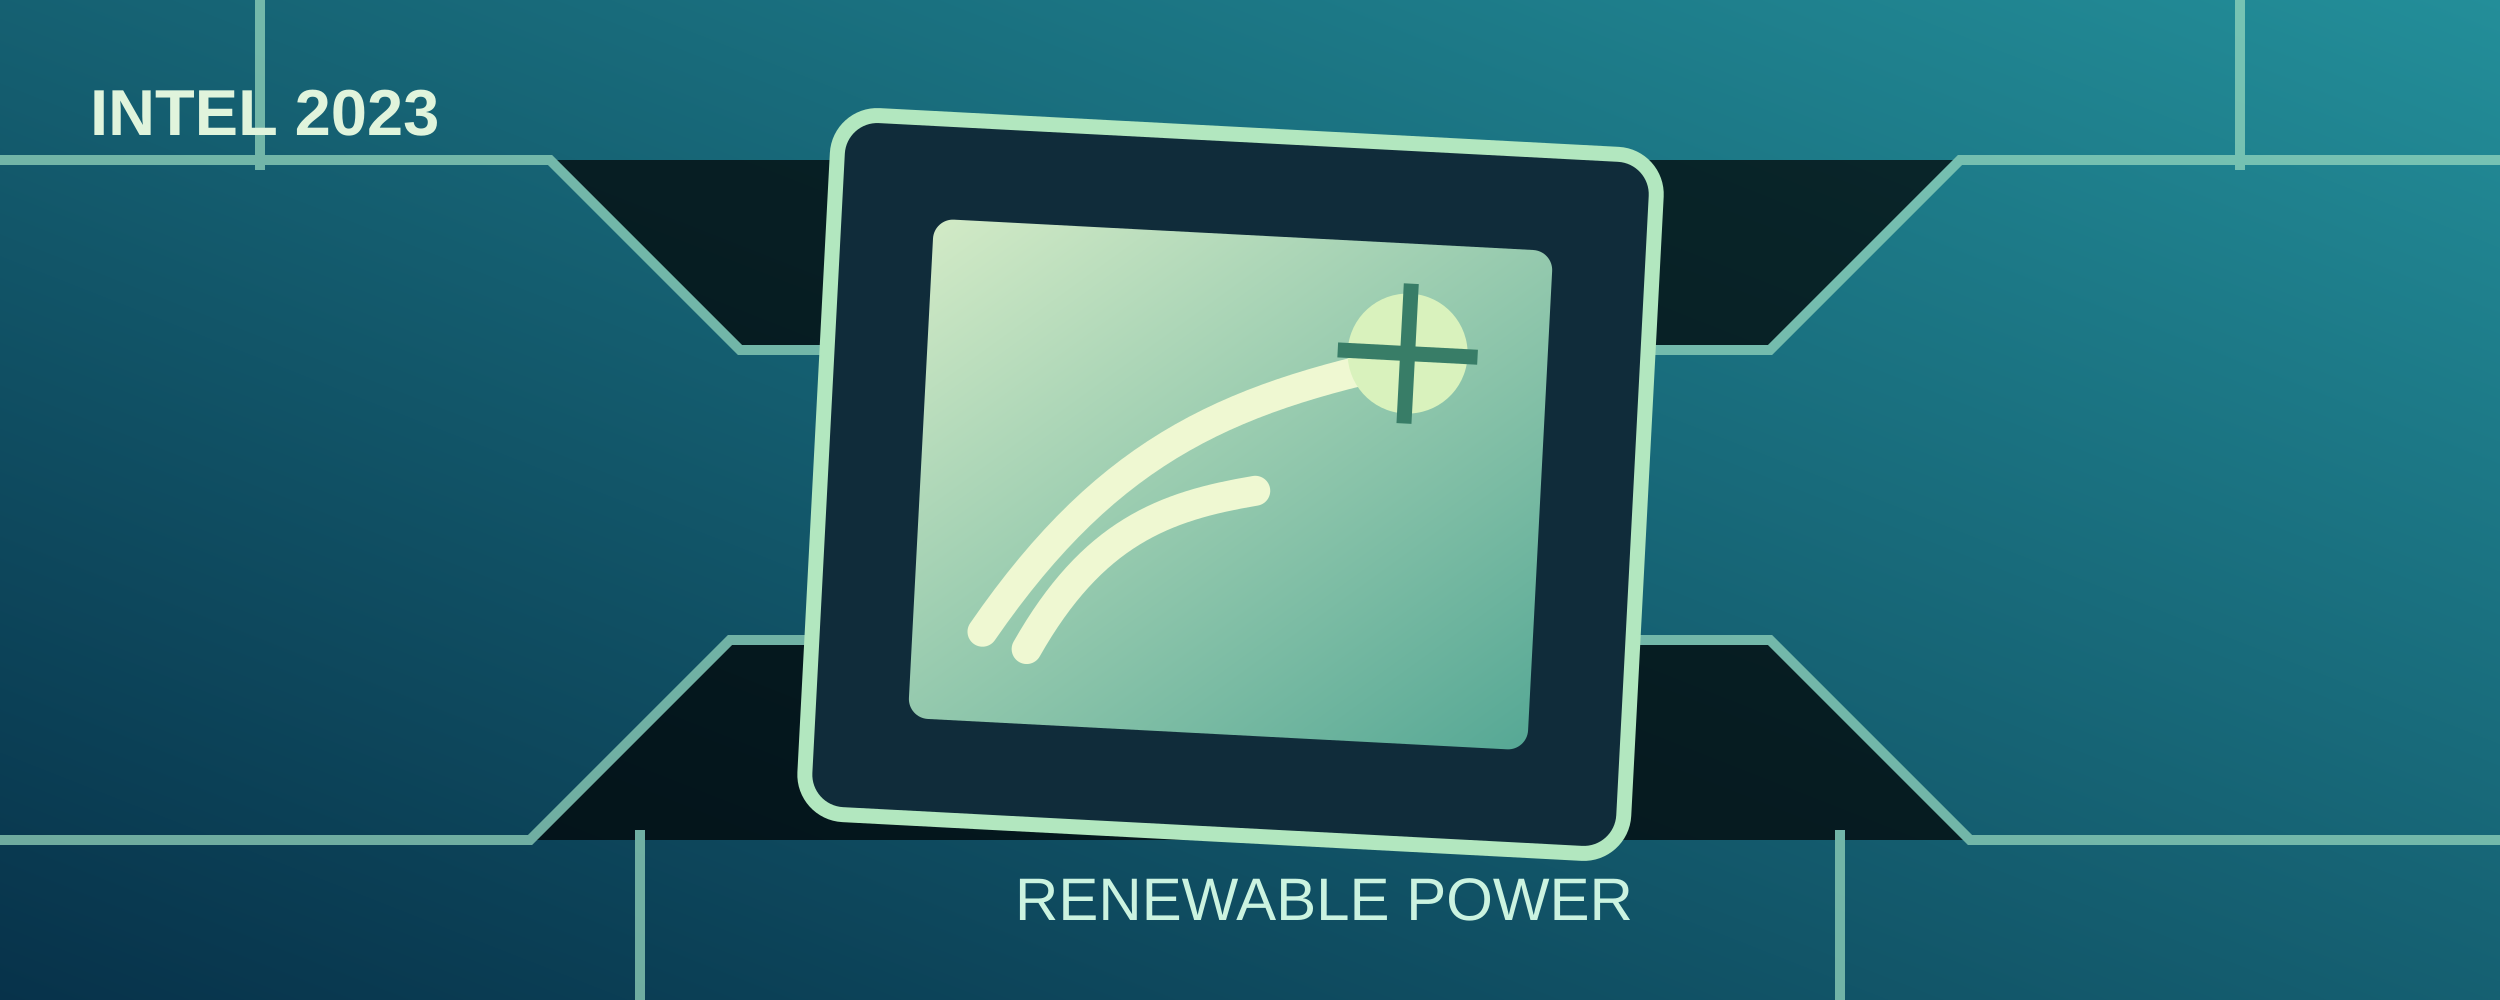
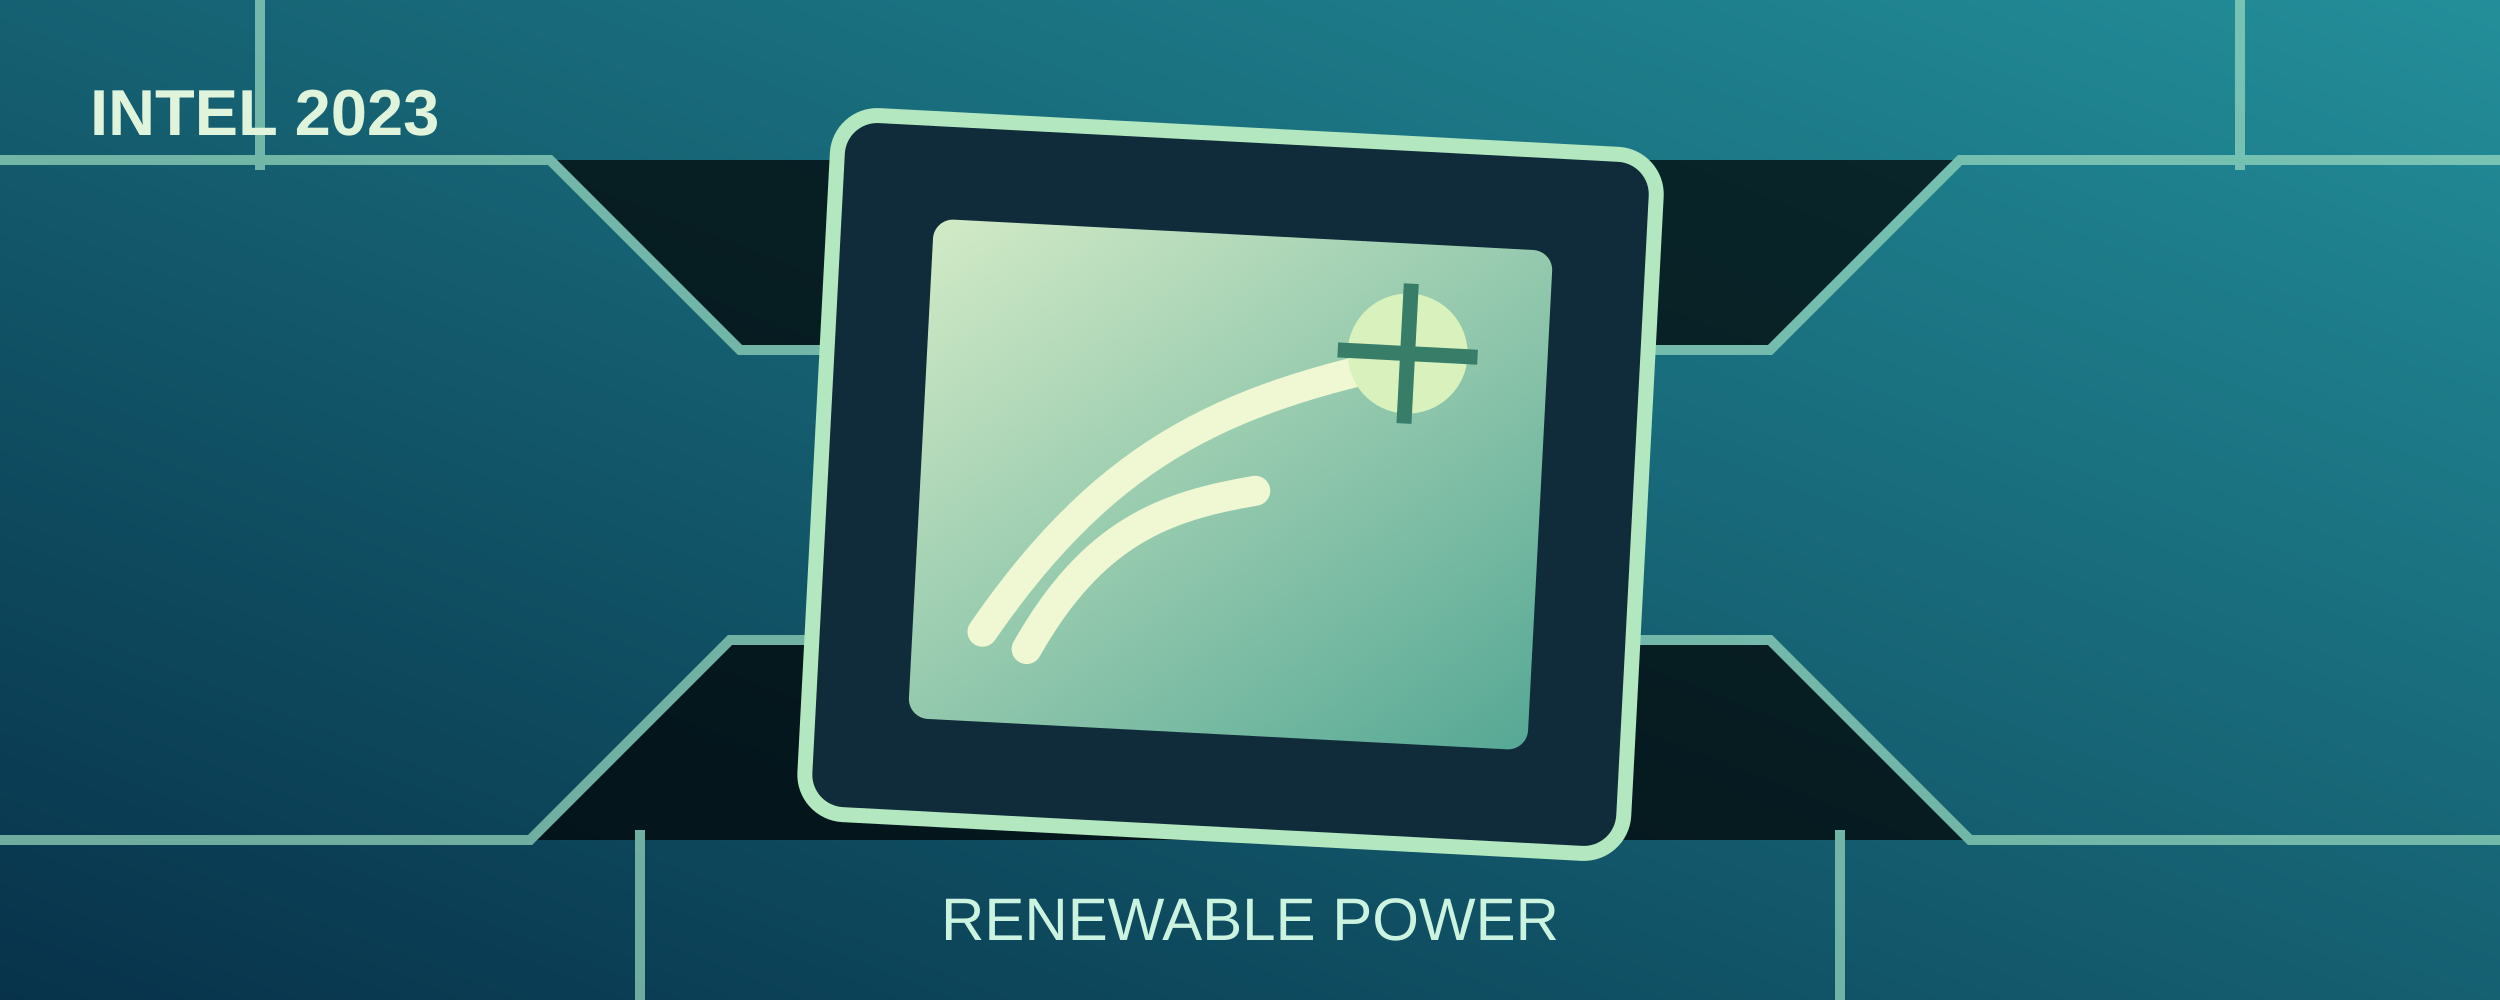
<svg xmlns="http://www.w3.org/2000/svg" width="500" height="200" viewBox="0 0 500 200">
  <defs>
    <linearGradient id="bg" x1="0" y1="1" x2="1" y2="0">
      <stop stop-color="#07324a" />
      <stop offset="1" stop-color="#238e99" />
    </linearGradient>
    <linearGradient id="panel" x1="0" y1="0" x2="1" y2="1">
      <stop stop-color="#d2eac6" />
      <stop offset="1" stop-color="#56a895" />
    </linearGradient>
  </defs>
  <rect width="500" height="200" fill="url(#bg)" />
  <g stroke="#9adcc0" stroke-width="2" opacity=".7">
    <path d="M0 32h110l38 38h206l38-38h108M0 168h106l40-40h208l40 40h106" />
    <path d="M52 0v34m396 0V0m-80 200v-34m-240 34v-34" />
  </g>
  <g transform="translate(176 39) rotate(3 72 60)">
    <rect x="-12" y="-12" width="164" height="140" rx="8" fill="#102c3a" stroke="#b2e7bf" stroke-width="3" />
    <rect x="8" y="8" width="124" height="100" rx="4" fill="url(#panel)" />
    <path d="M22 90c24-39 48-50 87-60M31 93c12-24 26-30 44-34" fill="none" stroke="#eff8d2" stroke-width="6" stroke-linecap="round" />
    <circle cx="104" cy="30" r="12" fill="#d9f2bd" />
    <path d="M104 16v28m-14-14h28" stroke="#387d67" stroke-width="3" />
  </g>
  <text x="18" y="27" fill="#e0f4dc" font-family="Arial" font-size="13" font-weight="bold">INTEL 2023</text>
-   <text x="203" y="184" fill="#cbf3e0" font-family="Arial" font-size="12">RENEWABLE POWER</text>
+   <text x="250" y="188" text-anchor="middle" fill="#cbf3e0" font-family="Arial" font-size="12">RENEWABLE POWER</text>
</svg>
